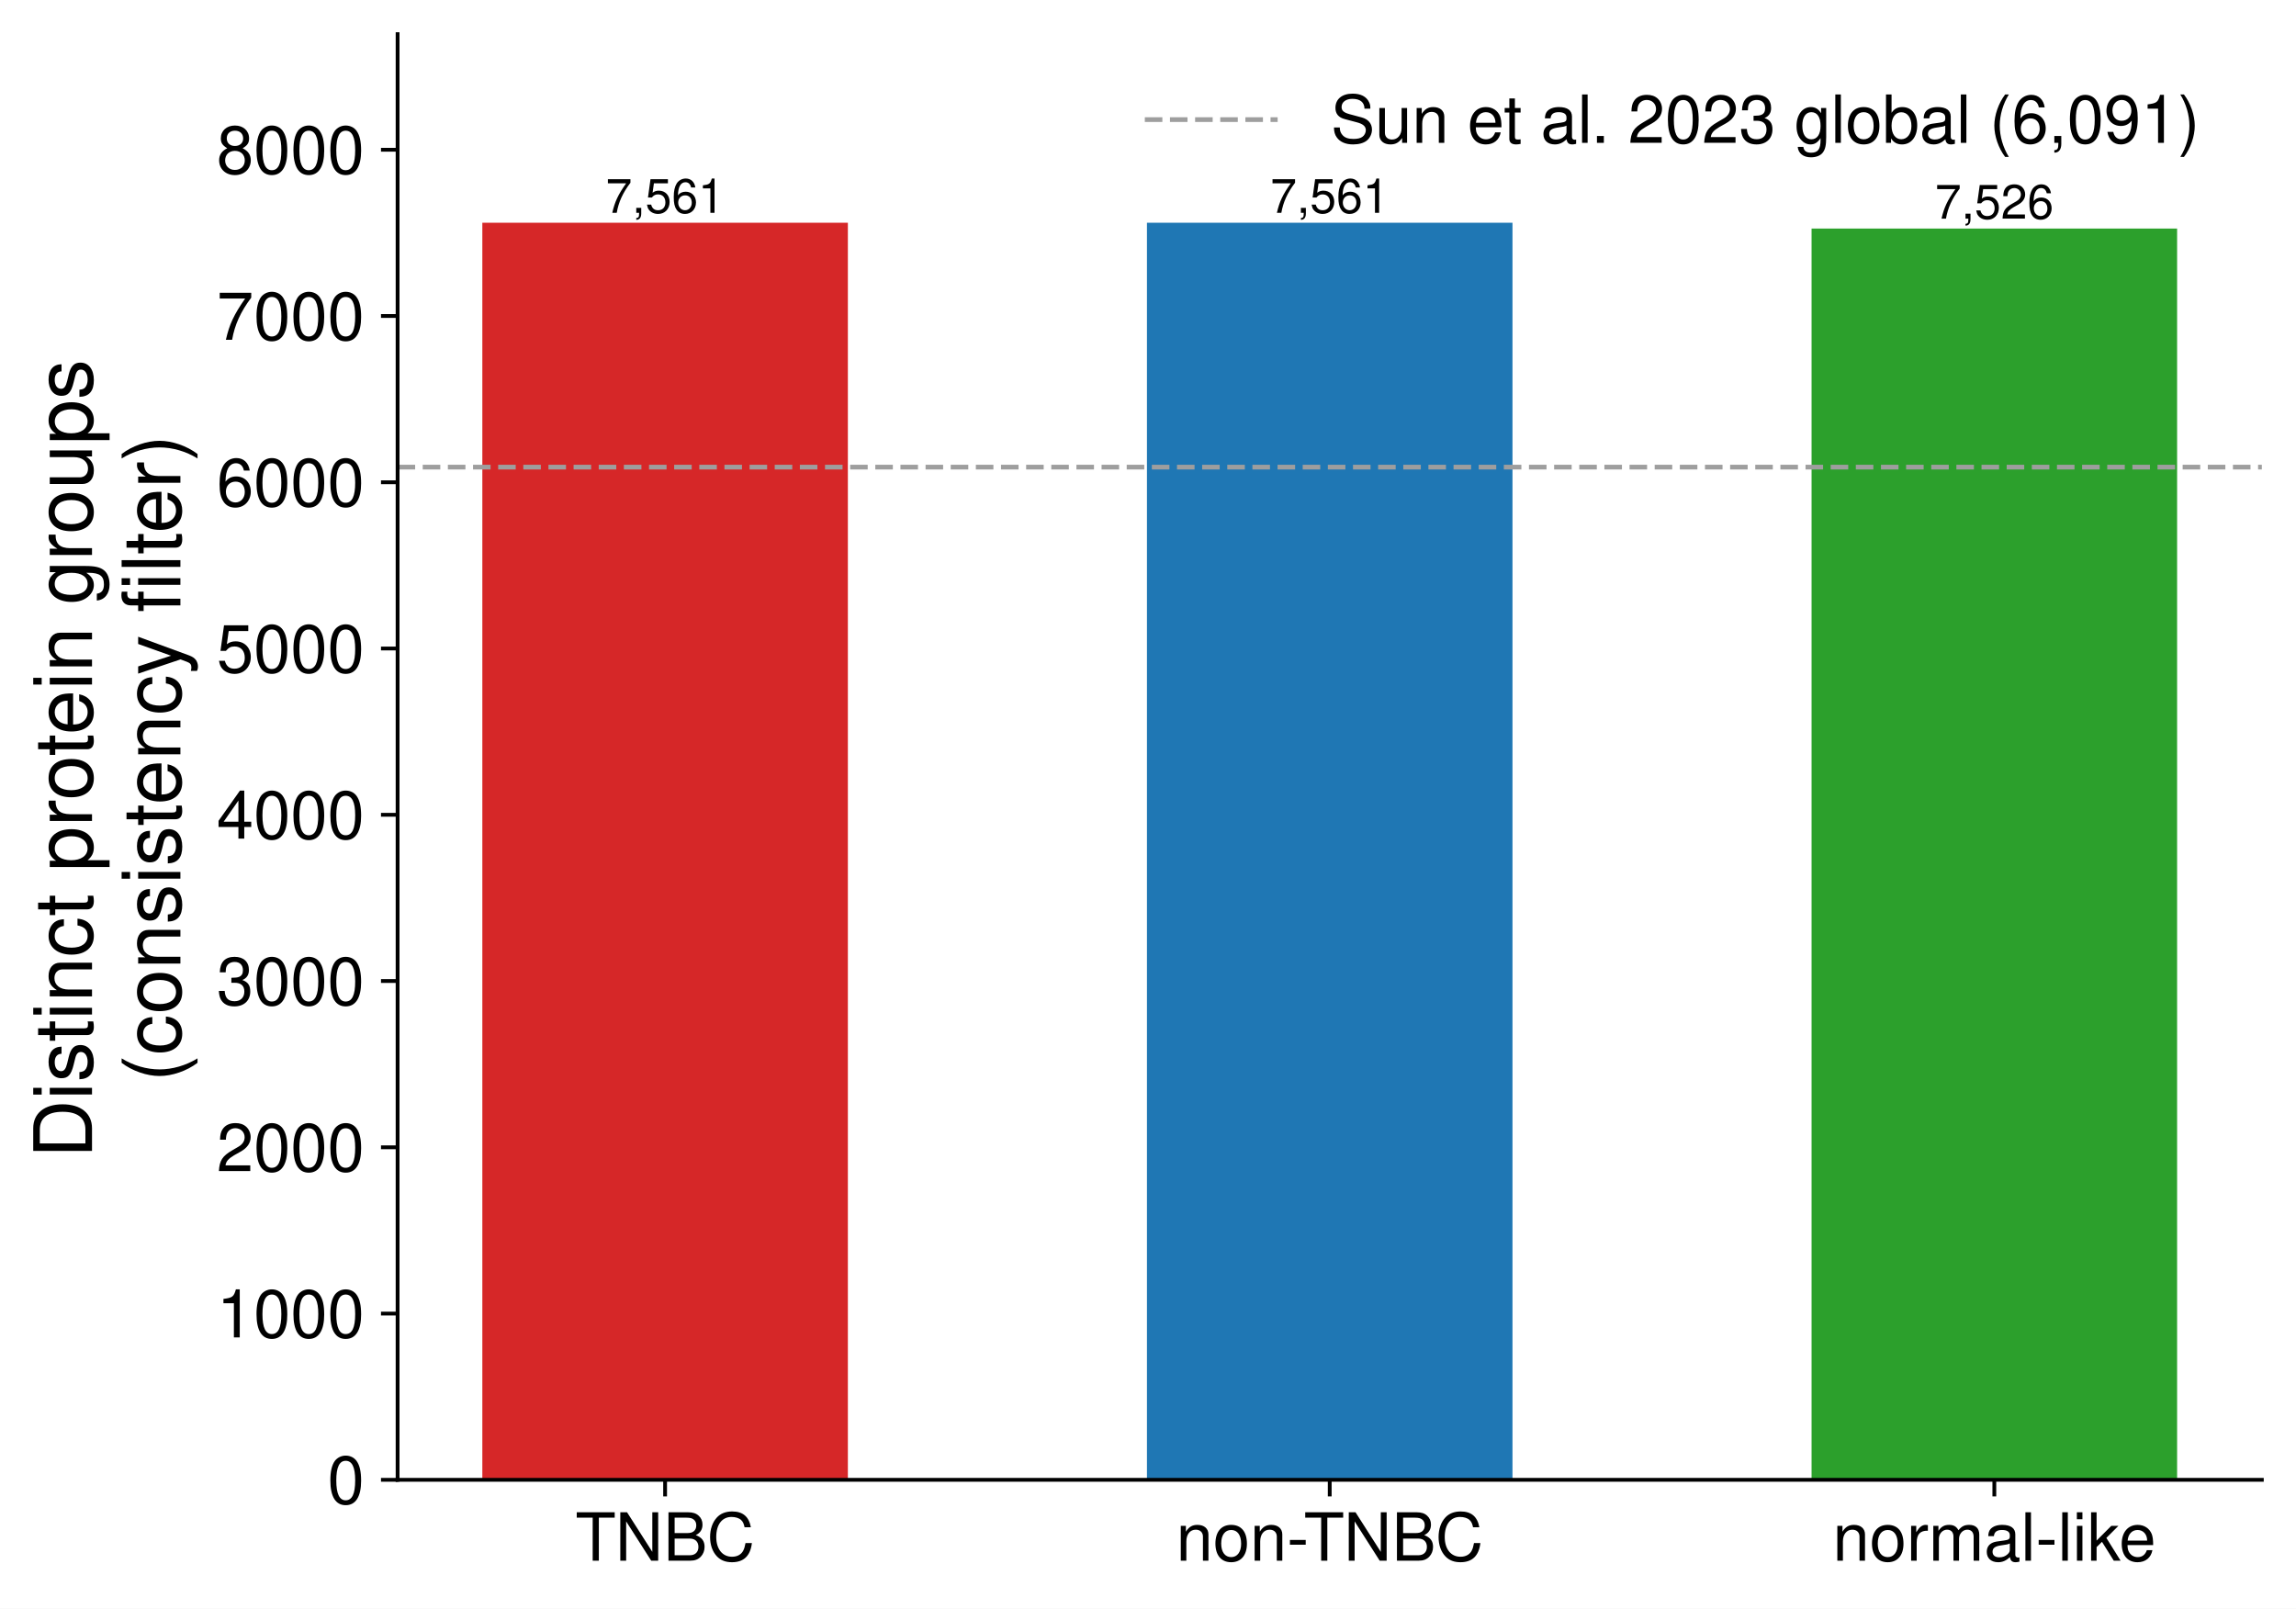
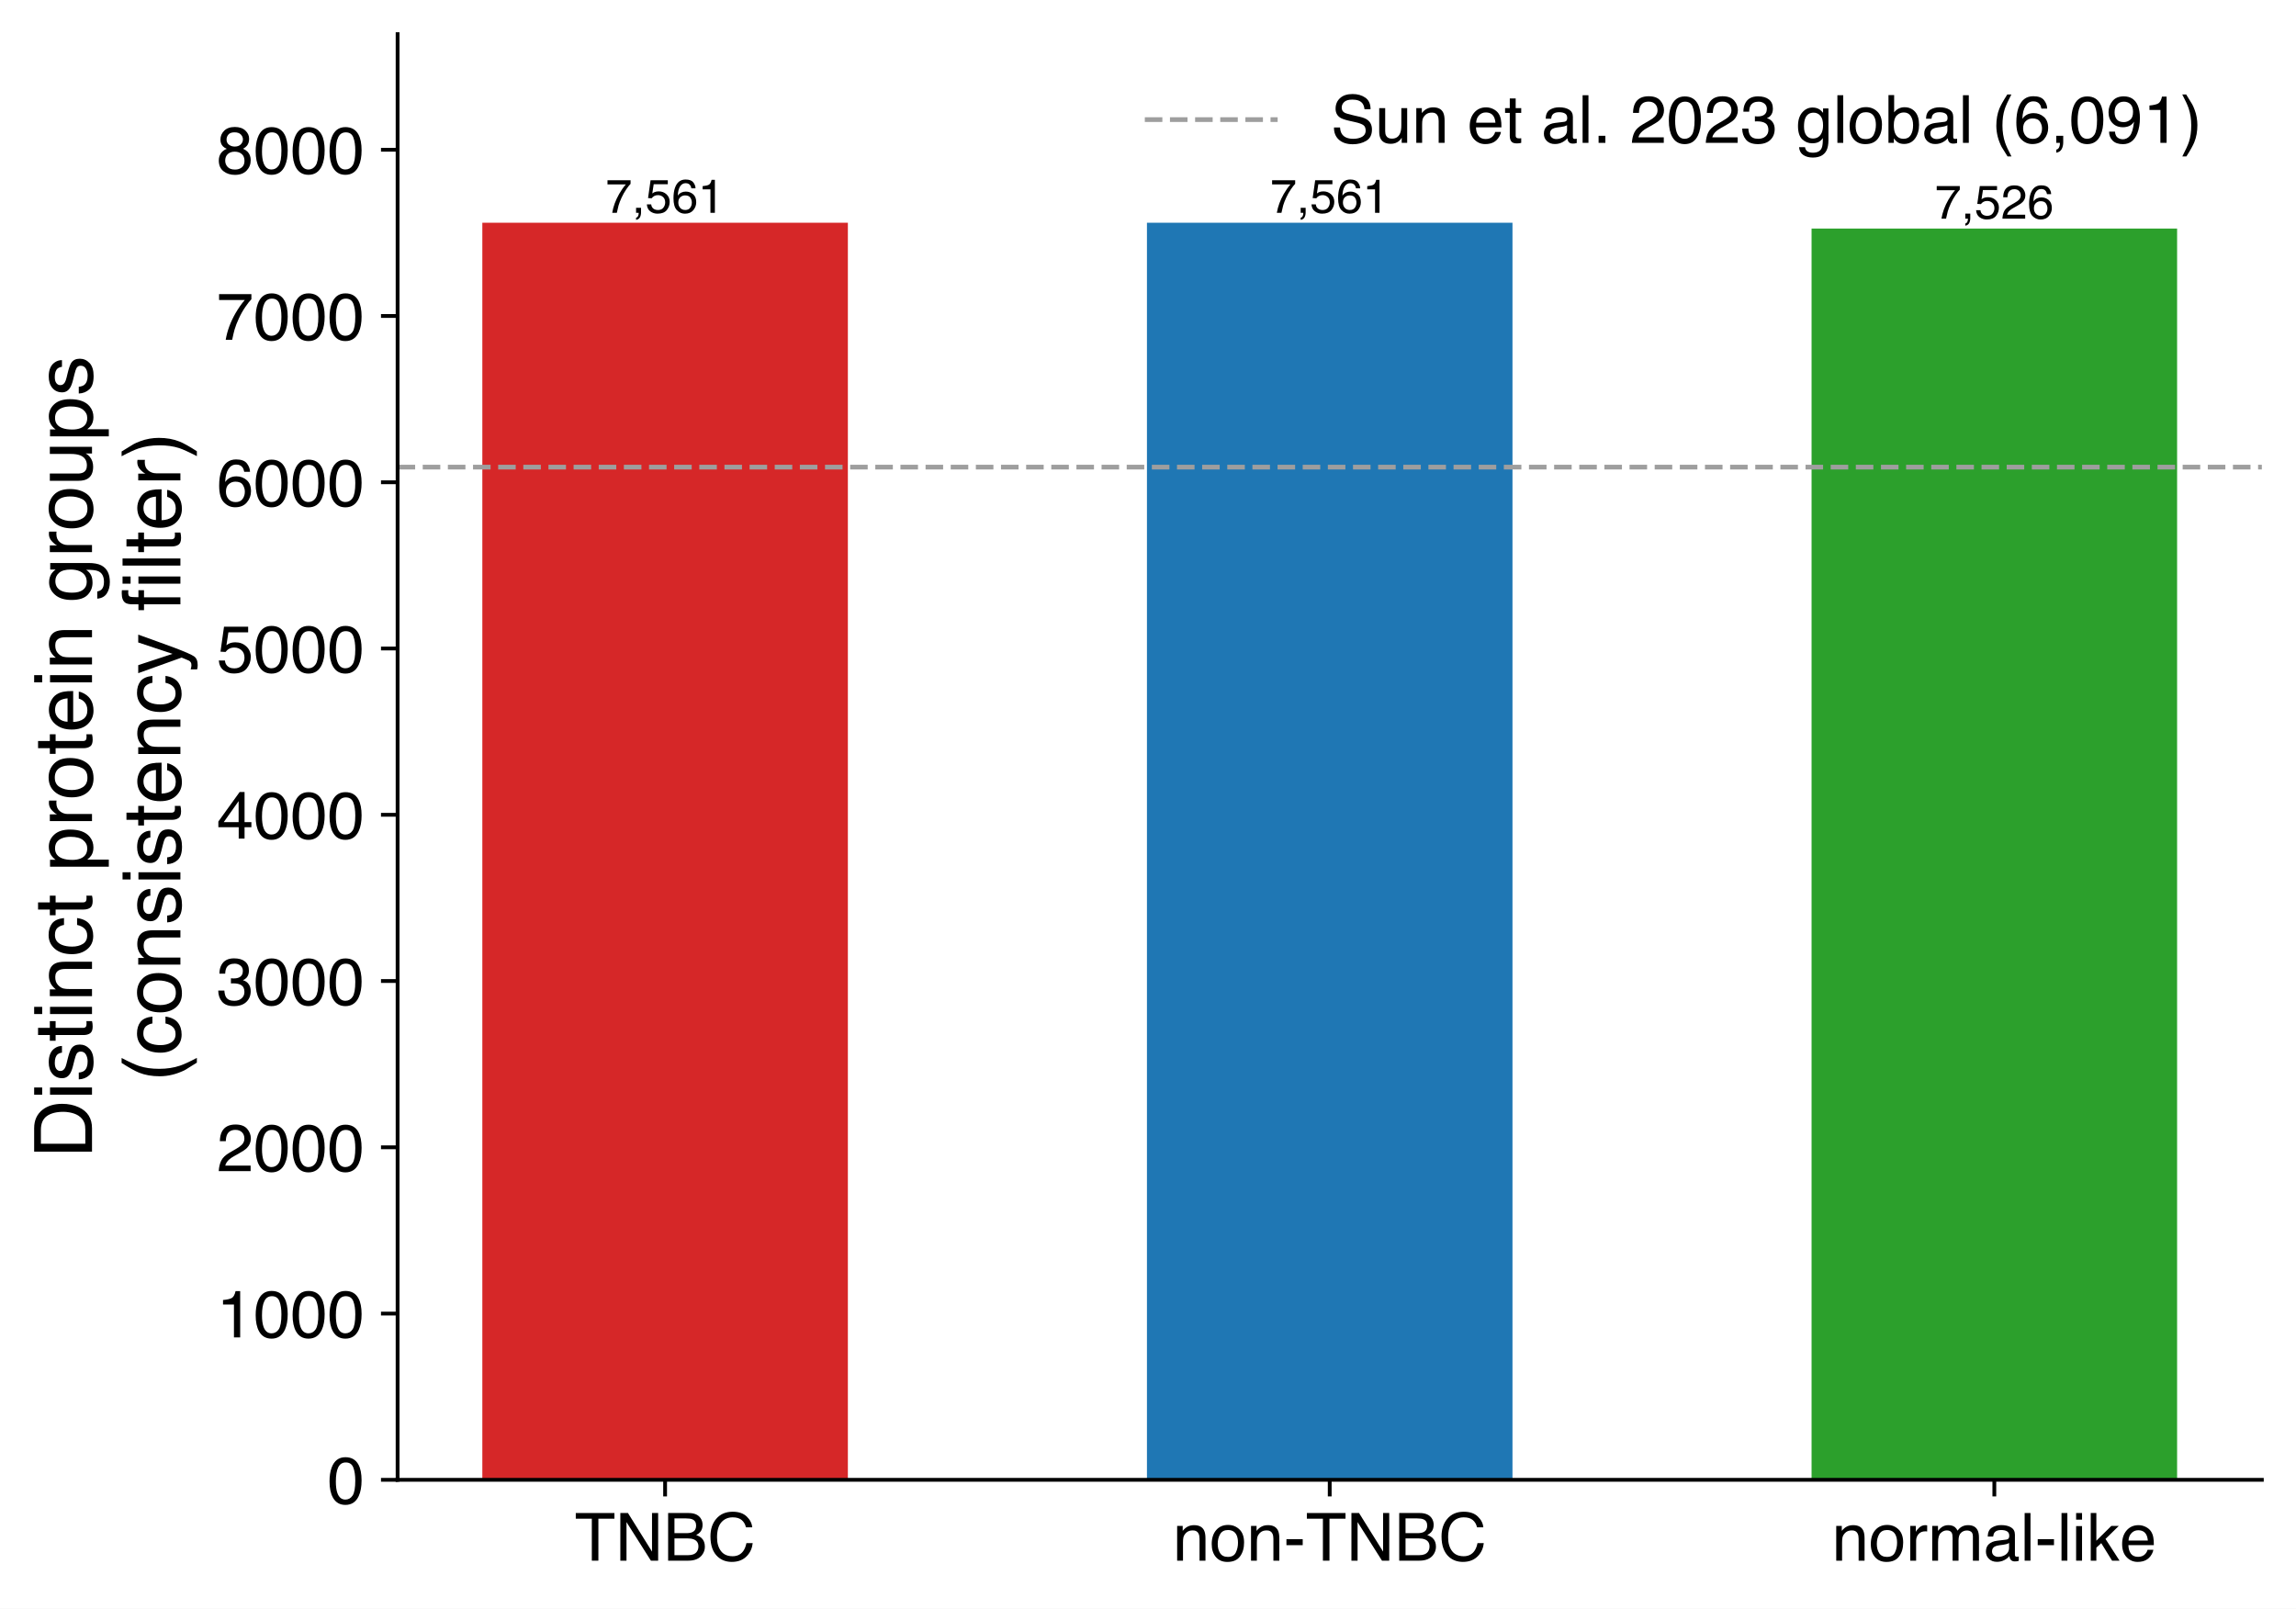
<svg xmlns="http://www.w3.org/2000/svg" xmlns:xlink="http://www.w3.org/1999/xlink" width="484.007pt" height="339.121pt" viewBox="0 0 484.007 339.121" version="1.1">
  <defs>
    <style type="text/css">*{stroke-linejoin: round; stroke-linecap: butt}</style>
  </defs>
  <g id="figure_1">
    <g id="patch_1">
      <path d="M 0 339.121  L 484.007 339.121  L 484.007 0  L 0 0  z " style="fill: #ffffff" />
    </g>
    <g id="axes_1">
      <g id="patch_2">
        <path d="M 83.815 311.96  L 476.807 311.96  L 476.807 7.2  L 83.815 7.2  z " style="fill: #ffffff" />
      </g>
      <g id="patch_3">
-         <path d="M 101.678 311.96  L 178.735 311.96  L 178.735 46.951  L 101.678 46.951  z " clip-path="url(#p647f7a6b58)" style="fill: #d62728" />
+         <path d="M 101.678 311.96  L 178.735 311.96  L 178.735 46.951  L 101.678 46.951  z " clip-path="url(#pa938774659)" style="fill: #d62728" />
      </g>
      <g id="patch_4">
-         <path d="M 241.782 311.96  L 318.839 311.96  L 318.839 46.951  L 241.782 46.951  z " clip-path="url(#p647f7a6b58)" style="fill: #1f77b4" />
+         <path d="M 241.782 311.96  L 318.839 311.96  L 318.839 46.951  L 241.782 46.951  z " clip-path="url(#pa938774659)" style="fill: #1f77b4" />
      </g>
      <g id="patch_5">
-         <path d="M 381.886 311.96  L 458.943 311.96  L 458.943 48.178  L 381.886 48.178  z " clip-path="url(#p647f7a6b58)" style="fill: #2ca02c" />
+         <path d="M 381.886 311.96  L 458.943 311.96  L 458.943 48.178  L 381.886 48.178  z " clip-path="url(#pa938774659)" style="fill: #2ca02c" />
      </g>
      <g id="matplotlib.axis_1">
        <g id="xtick_1">
          <g id="line2d_1">
            <defs>
-               <path id="mb92726a634" d="M 0 0  L 0 3.5  " style="stroke: #000000; stroke-width: 0.8" />
+               <path id="mf53f23e87e" d="M 0 0  L 0 3.5  " style="stroke: #000000; stroke-width: 0.8" />
            </defs>
            <g>
-               <use xlink:href="#mb92726a634" x="140.206" y="311.96" style="stroke: #000000; stroke-width: 0.8" />
+               <use xlink:href="#mf53f23e87e" x="140.206" y="311.96" style="stroke: #000000; stroke-width: 0.8" />
            </g>
          </g>
          <g id="text_1">
-             <text style="font-size: 14px; font-family: 'Helvetica', 'Arial', 'DejaVu Sans', sans-serif; text-anchor: middle" x="140.206" y="329.003" transform="rotate(-0 140.2065 329.0028)">TNBC</text>
+             <g transform="translate(121.1512 329.0028) scale(0.14 -0.14)">
+               <defs>
+                 <path id="Helvetica-54" d="M 3828 4591  L 3828 4044  L 2281 4044  L 2281 0  L 1650 0  L 1650 4044  L 103 4044  L 103 4591  L 3828 4591  z " transform="scale(0.015625)" />
+                 <path id="Helvetica-4e" d="M 488 4591  L 1222 4591  L 3541 872  L 3541 4591  L 4131 4591  L 4131 0  L 3434 0  L 1081 3716  L 1081 0  L 488 0  L 488 4591  z M 2269 4591  L 2269 4591  z " transform="scale(0.015625)" />
+                 <path id="Helvetica-42" d="M 2213 2650  Q 2606 2650 2825 2759  Q 3169 2931 3169 3378  Q 3169 3828 2803 3984  Q 2597 4072 2191 4072  L 1081 4072  L 1081 2650  L 2213 2650  z M 2422 531  Q 2994 531 3238 863  Q 3391 1072 3391 1369  Q 3391 1869 2944 2050  Q 2706 2147 2316 2147  L 1081 2147  L 1081 531  L 2422 531  z M 472 4591  L 2444 4591  Q 3250 4591 3591 4109  Q 3791 3825 3791 3453  Q 3791 3019 3544 2741  Q 3416 2594 3175 2472  Q 3528 2338 3703 2169  Q 4013 1869 4013 1341  Q 4013 897 3734 538  Q 3319 0 2413 0  L 472 0  L 472 4591  z " transform="scale(0.015625)" />
+                 <path id="Helvetica-43" d="M 2422 4716  Q 3294 4716 3775 4256  Q 4256 3797 4309 3213  L 3703 3213  Q 3600 3656 3292 3915  Q 2984 4175 2428 4175  Q 1750 4175 1333 3698  Q 916 3222 916 2238  Q 916 1431 1292 929  Q 1669 428 2416 428  Q 3103 428 3463 956  Q 3653 1234 3747 1688  L 4353 1688  Q 4272 963 3816 472  Q 3269 -119 2341 -119  Q 1541 -119 997 366  Q 281 1006 281 2344  Q 281 3359 819 4009  Q 1400 4716 2422 4716  z M 2297 4716  L 2297 4716  z " transform="scale(0.015625)" />
+               </defs>
+               <use xlink:href="#Helvetica-54" />
+               <use xlink:href="#Helvetica-4e" transform="translate(61.08398 0)" />
+               <use xlink:href="#Helvetica-42" transform="translate(133.3008 0)" />
+               <use xlink:href="#Helvetica-43" transform="translate(200 0)" />
+             </g>
          </g>
        </g>
        <g id="xtick_2">
          <g id="line2d_2">
            <g>
-               <use xlink:href="#mb92726a634" x="280.311" y="311.96" style="stroke: #000000; stroke-width: 0.8" />
+               <use xlink:href="#mf53f23e87e" x="280.311" y="311.96" style="stroke: #000000; stroke-width: 0.8" />
            </g>
          </g>
          <g id="text_2">
-             <text style="font-size: 14px; font-family: 'Helvetica', 'Arial', 'DejaVu Sans', sans-serif; text-anchor: middle" x="280.311" y="329.003" transform="rotate(-0 280.3106 329.0028)">non-TNBC</text>
+             <g transform="translate(247.2465 329.0028) scale(0.14 -0.14)">
+               <defs>
+                 <path id="Helvetica-6e" d="M 413 3347  L 947 3347  L 947 2872  Q 1184 3166 1450 3294  Q 1716 3422 2041 3422  Q 2753 3422 3003 2925  Q 3141 2653 3141 2147  L 3141 0  L 2569 0  L 2569 2109  Q 2569 2416 2478 2603  Q 2328 2916 1934 2916  Q 1734 2916 1606 2875  Q 1375 2806 1200 2600  Q 1059 2434 1017 2257  Q 975 2081 975 1753  L 975 0  L 413 0  L 413 3347  z M 1734 3428  L 1734 3428  z " transform="scale(0.015625)" />
+                 <path id="Helvetica-6f" d="M 1741 363  Q 2300 363 2508 786  Q 2716 1209 2716 1728  Q 2716 2197 2566 2491  Q 2328 2953 1747 2953  Q 1231 2953 997 2559  Q 763 2166 763 1609  Q 763 1075 997 719  Q 1231 363 1741 363  z M 1763 3444  Q 2409 3444 2856 3012  Q 3303 2581 3303 1744  Q 3303 934 2909 406  Q 2516 -122 1688 -122  Q 997 -122 590 345  Q 184 813 184 1600  Q 184 2444 612 2944  Q 1041 3444 1763 3444  z M 1744 3428  L 1744 3428  z " transform="scale(0.015625)" />
+                 <path id="Helvetica-2d" d="M 266 2072  L 1834 2072  L 1834 1494  L 266 1494  L 266 2072  z " transform="scale(0.015625)" />
+               </defs>
+               <use xlink:href="#Helvetica-6e" />
+               <use xlink:href="#Helvetica-6f" transform="translate(55.61523 0)" />
+               <use xlink:href="#Helvetica-6e" transform="translate(111.2305 0)" />
+               <use xlink:href="#Helvetica-2d" transform="translate(166.8457 0)" />
+               <use xlink:href="#Helvetica-54" transform="translate(200.1465 0)" />
+               <use xlink:href="#Helvetica-4e" transform="translate(261.2305 0)" />
+               <use xlink:href="#Helvetica-42" transform="translate(333.4473 0)" />
+               <use xlink:href="#Helvetica-43" transform="translate(400.1465 0)" />
+             </g>
          </g>
        </g>
        <g id="xtick_3">
          <g id="line2d_3">
            <g>
-               <use xlink:href="#mb92726a634" x="420.415" y="311.96" style="stroke: #000000; stroke-width: 0.8" />
+               <use xlink:href="#mf53f23e87e" x="420.415" y="311.96" style="stroke: #000000; stroke-width: 0.8" />
            </g>
          </g>
          <g id="text_3">
-             <text style="font-size: 14px; font-family: 'Helvetica', 'Arial', 'DejaVu Sans', sans-serif; text-anchor: middle" x="420.415" y="329.003" transform="rotate(-0 420.4147 329.0028)">normal-like</text>
+             <g transform="translate(386.1858 329.0028) scale(0.14 -0.14)">
+               <defs>
+                 <path id="Helvetica-72" d="M 428 3347  L 963 3347  L 963 2769  Q 1028 2938 1284 3180  Q 1541 3422 1875 3422  Q 1891 3422 1928 3419  Q 1966 3416 2056 3406  L 2056 2813  Q 2006 2822 1964 2825  Q 1922 2828 1872 2828  Q 1447 2828 1219 2554  Q 991 2281 991 1925  L 991 0  L 428 0  L 428 3347  z " transform="scale(0.015625)" />
+                 <path id="Helvetica-6d" d="M 413 3347  L 969 3347  L 969 2872  Q 1169 3119 1331 3231  Q 1609 3422 1963 3422  Q 2363 3422 2606 3225  Q 2744 3113 2856 2894  Q 3044 3163 3297 3292  Q 3550 3422 3866 3422  Q 4541 3422 4784 2934  Q 4916 2672 4916 2228  L 4916 0  L 4331 0  L 4331 2325  Q 4331 2659 4164 2784  Q 3997 2909 3756 2909  Q 3425 2909 3186 2687  Q 2947 2466 2947 1947  L 2947 0  L 2375 0  L 2375 2184  Q 2375 2525 2294 2681  Q 2166 2916 1816 2916  Q 1497 2916 1236 2669  Q 975 2422 975 1775  L 975 0  L 413 0  L 413 3347  z " transform="scale(0.015625)" />
+                 <path id="Helvetica-61" d="M 844 891  Q 844 647 1022 506  Q 1200 366 1444 366  Q 1741 366 2019 503  Q 2488 731 2488 1250  L 2488 1703  Q 2384 1638 2221 1594  Q 2059 1550 1903 1531  L 1563 1488  Q 1256 1447 1103 1359  Q 844 1213 844 891  z M 2206 2028  Q 2400 2053 2466 2191  Q 2503 2266 2503 2406  Q 2503 2694 2298 2823  Q 2094 2953 1713 2953  Q 1272 2953 1088 2716  Q 984 2584 953 2325  L 428 2325  Q 444 2944 830 3186  Q 1216 3428 1725 3428  Q 2316 3428 2684 3203  Q 3050 2978 3050 2503  L 3050 575  Q 3050 488 3086 434  Q 3122 381 3238 381  Q 3275 381 3322 386  Q 3369 391 3422 400  L 3422 -16  Q 3291 -53 3222 -62  Q 3153 -72 3034 -72  Q 2744 -72 2613 134  Q 2544 244 2516 444  Q 2344 219 2022 53  Q 1700 -113 1313 -113  Q 847 -113 551 170  Q 256 453 256 878  Q 256 1344 547 1600  Q 838 1856 1309 1916  L 2206 2028  z M 1741 3428  L 1741 3428  z " transform="scale(0.015625)" />
+                 <path id="Helvetica-6c" d="M 428 4591  L 991 4591  L 991 0  L 428 0  L 428 4591  z " transform="scale(0.015625)" />
+                 <path id="Helvetica-69" d="M 413 3331  L 984 3331  L 984 0  L 413 0  L 413 3331  z M 413 4591  L 984 4591  L 984 3953  L 413 3953  L 413 4591  z " transform="scale(0.015625)" />
+                 <path id="Helvetica-6b" d="M 400 4591  L 941 4591  L 941 1925  L 2384 3347  L 3103 3347  L 1822 2094  L 3175 0  L 2456 0  L 1413 1688  L 941 1256  L 941 0  L 400 0  L 400 4591  z " transform="scale(0.015625)" />
+                 <path id="Helvetica-65" d="M 1806 3422  Q 2163 3422 2497 3255  Q 2831 3088 3006 2822  Q 3175 2569 3231 2231  Q 3281 2000 3281 1494  L 828 1494  Q 844 984 1069 676  Q 1294 369 1766 369  Q 2206 369 2469 659  Q 2619 828 2681 1050  L 3234 1050  Q 3213 866 3089 639  Q 2966 413 2813 269  Q 2556 19 2178 -69  Q 1975 -119 1719 -119  Q 1094 -119 659 336  Q 225 791 225 1609  Q 225 2416 662 2919  Q 1100 3422 1806 3422  z M 2703 1941  Q 2669 2306 2544 2525  Q 2313 2931 1772 2931  Q 1384 2931 1121 2651  Q 859 2372 844 1941  L 2703 1941  z M 1753 3428  L 1753 3428  z " transform="scale(0.015625)" />
+               </defs>
+               <use xlink:href="#Helvetica-6e" />
+               <use xlink:href="#Helvetica-6f" transform="translate(55.61523 0)" />
+               <use xlink:href="#Helvetica-72" transform="translate(111.2305 0)" />
+               <use xlink:href="#Helvetica-6d" transform="translate(144.5312 0)" />
+               <use xlink:href="#Helvetica-61" transform="translate(227.832 0)" />
+               <use xlink:href="#Helvetica-6c" transform="translate(283.4473 0)" />
+               <use xlink:href="#Helvetica-2d" transform="translate(305.6641 0)" />
+               <use xlink:href="#Helvetica-6c" transform="translate(338.9648 0)" />
+               <use xlink:href="#Helvetica-69" transform="translate(361.1816 0)" />
+               <use xlink:href="#Helvetica-6b" transform="translate(383.3984 0)" />
+               <use xlink:href="#Helvetica-65" transform="translate(433.3984 0)" />
+             </g>
          </g>
        </g>
      </g>
      <g id="matplotlib.axis_2">
        <g id="ytick_1">
          <g id="line2d_4">
            <defs>
-               <path id="m2c16cfb5b7" d="M 0 0  L -3.5 0  " style="stroke: #000000; stroke-width: 0.8" />
+               <path id="m56efff97e3" d="M 0 0  L -3.5 0  " style="stroke: #000000; stroke-width: 0.8" />
            </defs>
            <g>
-               <use xlink:href="#m2c16cfb5b7" x="83.815" y="311.96" style="stroke: #000000; stroke-width: 0.8" />
+               <use xlink:href="#m56efff97e3" x="83.815" y="311.96" style="stroke: #000000; stroke-width: 0.8" />
            </g>
          </g>
          <g id="text_4">
-             <text style="font-size: 14px; font-family: 'Helvetica', 'Arial', 'DejaVu Sans', sans-serif; text-anchor: end" x="76.815" y="316.981" transform="rotate(-0 76.81459 316.9814)">0</text>
+             <g transform="translate(69.02928 316.9814) scale(0.14 -0.14)">
+               <defs>
+                 <path id="Helvetica-30" d="M 1731 4475  Q 2600 4475 2988 3759  Q 3288 3206 3288 2244  Q 3288 1331 3016 734  Q 2622 -122 1728 -122  Q 922 -122 528 578  Q 200 1163 200 2147  Q 200 2909 397 3456  Q 766 4475 1731 4475  z M 1725 391  Q 2163 391 2422 778  Q 2681 1166 2681 2222  Q 2681 2984 2493 3476  Q 2306 3969 1766 3969  Q 1269 3969 1039 3501  Q 809 3034 809 2125  Q 809 1441 956 1025  Q 1181 391 1725 391  z " transform="scale(0.015625)" />
+               </defs>
+               <use xlink:href="#Helvetica-30" />
+             </g>
          </g>
        </g>
        <g id="ytick_2">
          <g id="line2d_5">
            <g>
-               <use xlink:href="#m2c16cfb5b7" x="83.815" y="276.911" style="stroke: #000000; stroke-width: 0.8" />
+               <use xlink:href="#m56efff97e3" x="83.815" y="276.911" style="stroke: #000000; stroke-width: 0.8" />
            </g>
          </g>
          <g id="text_5">
-             <text style="font-size: 14px; font-family: 'Helvetica', 'Arial', 'DejaVu Sans', sans-serif; text-anchor: end" x="76.815" y="281.932" transform="rotate(-0 76.81459 281.932)">1000</text>
+             <g transform="translate(45.67334 281.932) scale(0.14 -0.14)">
+               <defs>
+                 <path id="Helvetica-31" d="M 613 3169  L 613 3600  Q 1222 3659 1462 3798  Q 1703 3938 1822 4456  L 2266 4456  L 2266 0  L 1666 0  L 1666 3169  L 613 3169  z " transform="scale(0.015625)" />
+               </defs>
+               <use xlink:href="#Helvetica-31" />
+               <use xlink:href="#Helvetica-30" transform="translate(55.61523 0)" />
+               <use xlink:href="#Helvetica-30" transform="translate(111.2305 0)" />
+               <use xlink:href="#Helvetica-30" transform="translate(166.8457 0)" />
+             </g>
          </g>
        </g>
        <g id="ytick_3">
          <g id="line2d_6">
            <g>
-               <use xlink:href="#m2c16cfb5b7" x="83.815" y="241.861" style="stroke: #000000; stroke-width: 0.8" />
+               <use xlink:href="#m56efff97e3" x="83.815" y="241.861" style="stroke: #000000; stroke-width: 0.8" />
            </g>
          </g>
          <g id="text_6">
-             <text style="font-size: 14px; font-family: 'Helvetica', 'Arial', 'DejaVu Sans', sans-serif; text-anchor: end" x="76.815" y="246.883" transform="rotate(-0 76.81459 246.8826)">2000</text>
+             <g transform="translate(45.67334 246.8826) scale(0.14 -0.14)">
+               <defs>
+                 <path id="Helvetica-32" d="M 200 0  Q 231 578 439 1006  Q 647 1434 1250 1784  L 1850 2131  Q 2253 2366 2416 2531  Q 2672 2791 2672 3125  Q 2672 3516 2437 3745  Q 2203 3975 1813 3975  Q 1234 3975 1013 3538  Q 894 3303 881 2888  L 309 2888  Q 319 3472 525 3841  Q 891 4491 1816 4491  Q 2584 4491 2939 4075  Q 3294 3659 3294 3150  Q 3294 2613 2916 2231  Q 2697 2009 2131 1694  L 1703 1456  Q 1397 1288 1222 1134  Q 909 863 828 531  L 3272 531  L 3272 0  L 200 0  z " transform="scale(0.015625)" />
+               </defs>
+               <use xlink:href="#Helvetica-32" />
+               <use xlink:href="#Helvetica-30" transform="translate(55.61523 0)" />
+               <use xlink:href="#Helvetica-30" transform="translate(111.2305 0)" />
+               <use xlink:href="#Helvetica-30" transform="translate(166.8457 0)" />
+             </g>
          </g>
        </g>
        <g id="ytick_4">
          <g id="line2d_7">
            <g>
-               <use xlink:href="#m2c16cfb5b7" x="83.815" y="206.812" style="stroke: #000000; stroke-width: 0.8" />
+               <use xlink:href="#m56efff97e3" x="83.815" y="206.812" style="stroke: #000000; stroke-width: 0.8" />
            </g>
          </g>
          <g id="text_7">
-             <text style="font-size: 14px; font-family: 'Helvetica', 'Arial', 'DejaVu Sans', sans-serif; text-anchor: end" x="76.815" y="211.833" transform="rotate(-0 76.81459 211.8331)">3000</text>
+             <g transform="translate(45.67334 211.8331) scale(0.14 -0.14)">
+               <defs>
+                 <path id="Helvetica-33" d="M 1663 -122  Q 869 -122 511 314  Q 153 750 153 1375  L 741 1375  Q 778 941 903 744  Q 1122 391 1694 391  Q 2138 391 2406 628  Q 2675 866 2675 1241  Q 2675 1703 2392 1887  Q 2109 2072 1606 2072  Q 1550 2072 1492 2070  Q 1434 2069 1375 2066  L 1375 2563  Q 1463 2553 1522 2550  Q 1581 2547 1650 2547  Q 1966 2547 2169 2647  Q 2525 2822 2525 3272  Q 2525 3606 2287 3787  Q 2050 3969 1734 3969  Q 1172 3969 956 3594  Q 838 3388 822 3006  L 266 3006  Q 266 3506 466 3856  Q 809 4481 1675 4481  Q 2359 4481 2734 4176  Q 3109 3872 3109 3294  Q 3109 2881 2888 2625  Q 2750 2466 2531 2375  Q 2884 2278 3082 2001  Q 3281 1725 3281 1325  Q 3281 684 2859 281  Q 2438 -122 1663 -122  z " transform="scale(0.015625)" />
+               </defs>
+               <use xlink:href="#Helvetica-33" />
+               <use xlink:href="#Helvetica-30" transform="translate(55.61523 0)" />
+               <use xlink:href="#Helvetica-30" transform="translate(111.2305 0)" />
+               <use xlink:href="#Helvetica-30" transform="translate(166.8457 0)" />
+             </g>
          </g>
        </g>
        <g id="ytick_5">
          <g id="line2d_8">
            <g>
-               <use xlink:href="#m2c16cfb5b7" x="83.815" y="171.762" style="stroke: #000000; stroke-width: 0.8" />
+               <use xlink:href="#m56efff97e3" x="83.815" y="171.762" style="stroke: #000000; stroke-width: 0.8" />
            </g>
          </g>
          <g id="text_8">
-             <text style="font-size: 14px; font-family: 'Helvetica', 'Arial', 'DejaVu Sans', sans-serif; text-anchor: end" x="76.815" y="176.784" transform="rotate(-0 76.81459 176.7837)">4000</text>
+             <g transform="translate(45.67334 176.7837) scale(0.14 -0.14)">
+               <defs>
+                 <path id="Helvetica-34" d="M 2116 1584  L 2116 3613  L 681 1584  L 2116 1584  z M 2125 0  L 2125 1094  L 163 1094  L 163 1644  L 2213 4488  L 2688 4488  L 2688 1584  L 3347 1584  L 3347 1094  L 2688 1094  L 2688 0  L 2125 0  z " transform="scale(0.015625)" />
+               </defs>
+               <use xlink:href="#Helvetica-34" />
+               <use xlink:href="#Helvetica-30" transform="translate(55.61523 0)" />
+               <use xlink:href="#Helvetica-30" transform="translate(111.2305 0)" />
+               <use xlink:href="#Helvetica-30" transform="translate(166.8457 0)" />
+             </g>
          </g>
        </g>
        <g id="ytick_6">
          <g id="line2d_9">
            <g>
-               <use xlink:href="#m2c16cfb5b7" x="83.815" y="136.713" style="stroke: #000000; stroke-width: 0.8" />
+               <use xlink:href="#m56efff97e3" x="83.815" y="136.713" style="stroke: #000000; stroke-width: 0.8" />
            </g>
          </g>
          <g id="text_9">
-             <text style="font-size: 14px; font-family: 'Helvetica', 'Arial', 'DejaVu Sans', sans-serif; text-anchor: end" x="76.815" y="141.734" transform="rotate(-0 76.81459 141.7343)">5000</text>
+             <g transform="translate(45.67334 141.7343) scale(0.14 -0.14)">
+               <defs>
+                 <path id="Helvetica-35" d="M 791 1141  Q 847 659 1238 475  Q 1438 381 1700 381  Q 2200 381 2440 700  Q 2681 1019 2681 1406  Q 2681 1875 2395 2131  Q 2109 2388 1709 2388  Q 1419 2388 1211 2275  Q 1003 2163 856 1963  L 369 1991  L 709 4400  L 3034 4400  L 3034 3856  L 1131 3856  L 941 2613  Q 1097 2731 1238 2791  Q 1488 2894 1816 2894  Q 2431 2894 2859 2497  Q 3288 2100 3288 1491  Q 3288 856 2895 371  Q 2503 -113 1644 -113  Q 1097 -113 676 195  Q 256 503 206 1141  L 791 1141  z " transform="scale(0.015625)" />
+               </defs>
+               <use xlink:href="#Helvetica-35" />
+               <use xlink:href="#Helvetica-30" transform="translate(55.61523 0)" />
+               <use xlink:href="#Helvetica-30" transform="translate(111.2305 0)" />
+               <use xlink:href="#Helvetica-30" transform="translate(166.8457 0)" />
+             </g>
          </g>
        </g>
        <g id="ytick_7">
          <g id="line2d_10">
            <g>
-               <use xlink:href="#m2c16cfb5b7" x="83.815" y="101.663" style="stroke: #000000; stroke-width: 0.8" />
+               <use xlink:href="#m56efff97e3" x="83.815" y="101.663" style="stroke: #000000; stroke-width: 0.8" />
            </g>
          </g>
          <g id="text_10">
-             <text style="font-size: 14px; font-family: 'Helvetica', 'Arial', 'DejaVu Sans', sans-serif; text-anchor: end" x="76.815" y="106.685" transform="rotate(-0 76.81459 106.6849)">6000</text>
+             <g transform="translate(45.67334 106.6849) scale(0.14 -0.14)">
+               <defs>
+                 <path id="Helvetica-36" d="M 1872 4494  Q 2622 4494 2917 4105  Q 3213 3716 3213 3303  L 2656 3303  Q 2606 3569 2497 3719  Q 2294 4000 1881 4000  Q 1409 4000 1131 3564  Q 853 3128 822 2316  Q 1016 2600 1309 2741  Q 1578 2866 1909 2866  Q 2472 2866 2890 2506  Q 3309 2147 3309 1434  Q 3309 825 2912 354  Q 2516 -116 1781 -116  Q 1153 -116 697 361  Q 241 838 241 1966  Q 241 2800 444 3381  Q 834 4494 1872 4494  z M 1831 384  Q 2275 384 2495 682  Q 2716 981 2716 1388  Q 2716 1731 2519 2042  Q 2322 2353 1803 2353  Q 1441 2353 1167 2112  Q 894 1872 894 1388  Q 894 963 1142 673  Q 1391 384 1831 384  z " transform="scale(0.015625)" />
+               </defs>
+               <use xlink:href="#Helvetica-36" />
+               <use xlink:href="#Helvetica-30" transform="translate(55.61523 0)" />
+               <use xlink:href="#Helvetica-30" transform="translate(111.2305 0)" />
+               <use xlink:href="#Helvetica-30" transform="translate(166.8457 0)" />
+             </g>
          </g>
        </g>
        <g id="ytick_8">
          <g id="line2d_11">
            <g>
-               <use xlink:href="#m2c16cfb5b7" x="83.815" y="66.614" style="stroke: #000000; stroke-width: 0.8" />
+               <use xlink:href="#m56efff97e3" x="83.815" y="66.614" style="stroke: #000000; stroke-width: 0.8" />
            </g>
          </g>
          <g id="text_11">
-             <text style="font-size: 14px; font-family: 'Helvetica', 'Arial', 'DejaVu Sans', sans-serif; text-anchor: end" x="76.815" y="71.635" transform="rotate(-0 76.81459 71.63544)">7000</text>
+             <g transform="translate(45.67334 71.63544) scale(0.14 -0.14)">
+               <defs>
+                 <path id="Helvetica-37" d="M 3347 4400  L 3347 3909  Q 3131 3700 2773 3181  Q 2416 2663 2141 2063  Q 1869 1478 1728 997  Q 1638 688 1494 0  L 872 0  Q 1084 1281 1809 2550  Q 2238 3294 2709 3834  L 234 3834  L 234 4400  L 3347 4400  z " transform="scale(0.015625)" />
+               </defs>
+               <use xlink:href="#Helvetica-37" />
+               <use xlink:href="#Helvetica-30" transform="translate(55.61523 0)" />
+               <use xlink:href="#Helvetica-30" transform="translate(111.2305 0)" />
+               <use xlink:href="#Helvetica-30" transform="translate(166.8457 0)" />
+             </g>
          </g>
        </g>
        <g id="ytick_9">
          <g id="line2d_12">
            <g>
-               <use xlink:href="#m2c16cfb5b7" x="83.815" y="31.565" style="stroke: #000000; stroke-width: 0.8" />
+               <use xlink:href="#m56efff97e3" x="83.815" y="31.565" style="stroke: #000000; stroke-width: 0.8" />
            </g>
          </g>
          <g id="text_12">
-             <text style="font-size: 14px; font-family: 'Helvetica', 'Arial', 'DejaVu Sans', sans-serif; text-anchor: end" x="76.815" y="36.586" transform="rotate(-0 76.81459 36.58601)">8000</text>
+             <g transform="translate(45.67334 36.58601) scale(0.14 -0.14)">
+               <defs>
+                 <path id="Helvetica-38" d="M 1741 2600  Q 2113 2600 2322 2808  Q 2531 3016 2531 3303  Q 2531 3553 2331 3762  Q 2131 3972 1722 3972  Q 1316 3972 1134 3762  Q 953 3553 953 3272  Q 953 2956 1187 2778  Q 1422 2600 1741 2600  z M 1775 384  Q 2166 384 2423 595  Q 2681 806 2681 1225  Q 2681 1659 2415 1884  Q 2150 2109 1734 2109  Q 1331 2109 1076 1879  Q 822 1650 822 1244  Q 822 894 1055 639  Q 1288 384 1775 384  z M 975 2384  Q 741 2484 609 2619  Q 363 2869 363 3269  Q 363 3769 725 4128  Q 1088 4488 1753 4488  Q 2397 4488 2762 4148  Q 3128 3809 3128 3356  Q 3128 2938 2916 2678  Q 2797 2531 2547 2391  Q 2825 2263 2984 2097  Q 3281 1784 3281 1284  Q 3281 694 2884 283  Q 2488 -128 1763 -128  Q 1109 -128 657 226  Q 206 581 206 1256  Q 206 1653 400 1942  Q 594 2231 975 2384  z " transform="scale(0.015625)" />
+               </defs>
+               <use xlink:href="#Helvetica-38" />
+               <use xlink:href="#Helvetica-30" transform="translate(55.61523 0)" />
+               <use xlink:href="#Helvetica-30" transform="translate(111.2305 0)" />
+               <use xlink:href="#Helvetica-30" transform="translate(166.8457 0)" />
+             </g>
          </g>
        </g>
        <g id="text_13">
-           <text style="font-size: 17px; font-family: 'Helvetica', 'Arial', 'DejaVu Sans', sans-serif" transform="translate(19.39484 244.143) rotate(-90)">Distinct protein groups</text>
-           <text style="font-size: 17px; font-family: 'Helvetica', 'Arial', 'DejaVu Sans', sans-serif" transform="translate(38.02897 228.0661) rotate(-90)">(consistency filter)</text>
+           <g transform="translate(19.39484 244.143) rotate(-90) scale(0.17 -0.17)">
+             <defs>
+               <path id="Helvetica-44" d="M 2250 531  Q 2566 531 2769 597  Q 3131 719 3363 1066  Q 3547 1344 3628 1778  Q 3675 2038 3675 2259  Q 3675 3113 3336 3584  Q 2997 4056 2244 4056  L 1141 4056  L 1141 531  L 2250 531  z M 516 4591  L 2375 4591  Q 3322 4591 3844 3919  Q 4309 3313 4309 2366  Q 4309 1634 4034 1044  Q 3550 0 2369 0  L 516 0  L 516 4591  z " transform="scale(0.015625)" />
+               <path id="Helvetica-73" d="M 747 1050  Q 772 769 888 619  Q 1100 347 1625 347  Q 1938 347 2175 483  Q 2413 619 2413 903  Q 2413 1119 2222 1231  Q 2100 1300 1741 1391  L 1294 1503  Q 866 1609 663 1741  Q 300 1969 300 2372  Q 300 2847 642 3140  Q 984 3434 1563 3434  Q 2319 3434 2653 2991  Q 2863 2709 2856 2384  L 2325 2384  Q 2309 2575 2191 2731  Q 1997 2953 1519 2953  Q 1200 2953 1036 2831  Q 872 2709 872 2509  Q 872 2291 1088 2159  Q 1213 2081 1456 2022  L 1828 1931  Q 2434 1784 2641 1647  Q 2969 1431 2969 969  Q 2969 522 2630 197  Q 2291 -128 1597 -128  Q 850 -128 539 211  Q 228 550 206 1050  L 747 1050  z M 1578 3428  L 1578 3428  z " transform="scale(0.015625)" />
+               <path id="Helvetica-74" d="M 525 4281  L 1094 4281  L 1094 3347  L 1628 3347  L 1628 2888  L 1094 2888  L 1094 703  Q 1094 528 1213 469  Q 1278 434 1431 434  Q 1472 434 1519 436  Q 1566 438 1628 444  L 1628 0  Q 1531 -28 1426 -40  Q 1322 -53 1200 -53  Q 806 -53 665 148  Q 525 350 525 672  L 525 2888  L 72 2888  L 72 3347  L 525 3347  L 525 4281  z " transform="scale(0.015625)" />
+               <path id="Helvetica-63" d="M 1703 3444  Q 2269 3444 2623 3169  Q 2978 2894 3050 2222  L 2503 2222  Q 2453 2531 2275 2736  Q 2097 2941 1703 2941  Q 1166 2941 934 2416  Q 784 2075 784 1575  Q 784 1072 996 728  Q 1209 384 1666 384  Q 2016 384 2220 598  Q 2425 813 2503 1184  L 3050 1184  Q 2956 519 2581 211  Q 2206 -97 1622 -97  Q 966 -97 575 383  Q 184 863 184 1581  Q 184 2463 612 2953  Q 1041 3444 1703 3444  z M 1616 3428  L 1616 3428  z " transform="scale(0.015625)" />
+               <path id="Helvetica-20" transform="scale(0.015625)" />
+               <path id="Helvetica-70" d="M 1825 378  Q 2219 378 2480 708  Q 2741 1038 2741 1694  Q 2741 2094 2625 2381  Q 2406 2934 1825 2934  Q 1241 2934 1025 2350  Q 909 2038 909 1556  Q 909 1169 1025 897  Q 1244 378 1825 378  z M 369 3331  L 916 3331  L 916 2888  Q 1084 3116 1284 3241  Q 1569 3428 1953 3428  Q 2522 3428 2919 2992  Q 3316 2556 3316 1747  Q 3316 653 2744 184  Q 2381 -113 1900 -113  Q 1522 -113 1266 53  Q 1116 147 931 375  L 931 -1334  L 369 -1334  L 369 3331  z " transform="scale(0.015625)" />
+               <path id="Helvetica-67" d="M 1594 3406  Q 1988 3406 2281 3213  Q 2441 3103 2606 2894  L 2606 3316  L 3125 3316  L 3125 272  Q 3125 -366 2938 -734  Q 2588 -1416 1616 -1416  Q 1075 -1416 706 -1173  Q 338 -931 294 -416  L 866 -416  Q 906 -641 1028 -763  Q 1219 -950 1628 -950  Q 2275 -950 2475 -494  Q 2594 -225 2584 466  Q 2416 209 2178 84  Q 1941 -41 1550 -41  Q 1006 -41 598 345  Q 191 731 191 1622  Q 191 2463 602 2934  Q 1013 3406 1594 3406  z M 2606 1688  Q 2606 2309 2350 2609  Q 2094 2909 1697 2909  Q 1103 2909 884 2353  Q 769 2056 769 1575  Q 769 1009 998 714  Q 1228 419 1616 419  Q 2222 419 2469 966  Q 2606 1275 2606 1688  z M 1659 3428  L 1659 3428  z " transform="scale(0.015625)" />
+               <path id="Helvetica-75" d="M 975 3347  L 975 1125  Q 975 869 1056 706  Q 1206 406 1616 406  Q 2203 406 2416 931  Q 2531 1213 2531 1703  L 2531 3347  L 3094 3347  L 3094 0  L 2563 0  L 2569 494  Q 2459 303 2297 172  Q 1975 -91 1516 -91  Q 800 -91 541 388  Q 400 644 400 1072  L 400 3347  L 975 3347  z M 1747 3428  L 1747 3428  z " transform="scale(0.015625)" />
+             </defs>
+             <use xlink:href="#Helvetica-44" />
+             <use xlink:href="#Helvetica-69" transform="translate(72.2168 0)" />
+             <use xlink:href="#Helvetica-73" transform="translate(94.43359 0)" />
+             <use xlink:href="#Helvetica-74" transform="translate(144.4336 0)" />
+             <use xlink:href="#Helvetica-69" transform="translate(172.2168 0)" />
+             <use xlink:href="#Helvetica-6e" transform="translate(194.4336 0)" />
+             <use xlink:href="#Helvetica-63" transform="translate(250.0488 0)" />
+             <use xlink:href="#Helvetica-74" transform="translate(300.0488 0)" />
+             <use xlink:href="#Helvetica-20" transform="translate(327.832 0)" />
+             <use xlink:href="#Helvetica-70" transform="translate(355.6152 0)" />
+             <use xlink:href="#Helvetica-72" transform="translate(411.2305 0)" />
+             <use xlink:href="#Helvetica-6f" transform="translate(444.5312 0)" />
+             <use xlink:href="#Helvetica-74" transform="translate(500.1465 0)" />
+             <use xlink:href="#Helvetica-65" transform="translate(527.9297 0)" />
+             <use xlink:href="#Helvetica-69" transform="translate(583.5449 0)" />
+             <use xlink:href="#Helvetica-6e" transform="translate(605.7617 0)" />
+             <use xlink:href="#Helvetica-20" transform="translate(661.377 0)" />
+             <use xlink:href="#Helvetica-67" transform="translate(689.1602 0)" />
+             <use xlink:href="#Helvetica-72" transform="translate(744.7754 0)" />
+             <use xlink:href="#Helvetica-6f" transform="translate(778.0762 0)" />
+             <use xlink:href="#Helvetica-75" transform="translate(833.6914 0)" />
+             <use xlink:href="#Helvetica-70" transform="translate(889.3066 0)" />
+             <use xlink:href="#Helvetica-73" transform="translate(944.9219 0)" />
+           </g>
+           <g transform="translate(38.02897 228.0661) rotate(-90) scale(0.17 -0.17)">
+             <defs>
+               <path id="Helvetica-28" d="M 1894 4666  Q 1403 3713 1256 3263  Q 1034 2578 1034 1681  Q 1034 775 1288 25  Q 1444 -438 1903 -1306  L 1525 -1306  Q 1069 -594 959 -397  Q 850 -200 722 138  Q 547 600 478 1125  Q 444 1397 444 1644  Q 444 2569 734 3291  Q 919 3750 1503 4666  L 1894 4666  z " transform="scale(0.015625)" />
+               <path id="Helvetica-79" d="M 2503 3347  L 3125 3347  Q 3006 3025 2597 1878  Q 2291 1016 2084 472  Q 1597 -809 1397 -1090  Q 1197 -1372 709 -1372  Q 591 -1372 527 -1362  Q 463 -1353 369 -1328  L 369 -816  Q 516 -856 581 -865  Q 647 -875 697 -875  Q 853 -875 926 -823  Q 1000 -772 1050 -697  Q 1066 -672 1162 -440  Q 1259 -209 1303 -97  L 66 3347  L 703 3347  L 1600 622  L 2503 3347  z M 1597 3428  L 1597 3428  z " transform="scale(0.015625)" />
+               <path id="Helvetica-66" d="M 553 3856  Q 566 4206 675 4369  Q 872 4656 1434 4656  Q 1488 4656 1544 4653  Q 1600 4650 1672 4644  L 1672 4131  Q 1584 4138 1545 4139  Q 1506 4141 1472 4141  Q 1216 4141 1166 4008  Q 1116 3875 1116 3331  L 1672 3331  L 1672 2888  L 1109 2888  L 1109 0  L 553 0  L 553 2888  L 88 2888  L 88 3331  L 553 3331  L 553 3856  z " transform="scale(0.015625)" />
+               <path id="Helvetica-29" d="M 222 -1306  Q 719 -338 863 106  Q 1081 778 1081 1681  Q 1081 2584 828 3334  Q 672 3797 213 4666  L 591 4666  Q 1072 3897 1173 3717  Q 1275 3538 1394 3222  Q 1544 2831 1608 2450  Q 1672 2069 1672 1716  Q 1672 791 1378 66  Q 1194 -400 613 -1306  L 222 -1306  z " transform="scale(0.015625)" />
+             </defs>
+             <use xlink:href="#Helvetica-28" />
+             <use xlink:href="#Helvetica-63" transform="translate(33.30078 0)" />
+             <use xlink:href="#Helvetica-6f" transform="translate(83.30078 0)" />
+             <use xlink:href="#Helvetica-6e" transform="translate(138.916 0)" />
+             <use xlink:href="#Helvetica-73" transform="translate(194.5312 0)" />
+             <use xlink:href="#Helvetica-69" transform="translate(244.5312 0)" />
+             <use xlink:href="#Helvetica-73" transform="translate(266.748 0)" />
+             <use xlink:href="#Helvetica-74" transform="translate(316.748 0)" />
+             <use xlink:href="#Helvetica-65" transform="translate(344.5312 0)" />
+             <use xlink:href="#Helvetica-6e" transform="translate(400.1465 0)" />
+             <use xlink:href="#Helvetica-63" transform="translate(455.7617 0)" />
+             <use xlink:href="#Helvetica-79" transform="translate(505.7617 0)" />
+             <use xlink:href="#Helvetica-20" transform="translate(555.7617 0)" />
+             <use xlink:href="#Helvetica-66" transform="translate(583.5449 0)" />
+             <use xlink:href="#Helvetica-69" transform="translate(611.3281 0)" />
+             <use xlink:href="#Helvetica-6c" transform="translate(633.5449 0)" />
+             <use xlink:href="#Helvetica-74" transform="translate(655.7617 0)" />
+             <use xlink:href="#Helvetica-65" transform="translate(683.5449 0)" />
+             <use xlink:href="#Helvetica-72" transform="translate(739.1602 0)" />
+             <use xlink:href="#Helvetica-29" transform="translate(772.4609 0)" />
+           </g>
        </g>
      </g>
      <g id="line2d_13">
-         <path d="M 83.815 98.474  L 476.807 98.474  " clip-path="url(#p647f7a6b58)" style="fill: none; stroke-dasharray: 3.7,1.6; stroke-dashoffset: 0; stroke: #9e9e9e" />
+         <path d="M 83.815 98.474  L 476.807 98.474  " clip-path="url(#pa938774659)" style="fill: none; stroke-dasharray: 3.7,1.6; stroke-dashoffset: 0; stroke: #9e9e9e" />
      </g>
      <g id="patch_6">
        <path d="M 83.815 311.96  L 83.815 7.2  " style="fill: none; stroke: #000000; stroke-width: 0.8; stroke-linejoin: miter; stroke-linecap: square" />
      </g>
      <g id="patch_7">
        <path d="M 83.815 311.96  L 476.807 311.96  " style="fill: none; stroke: #000000; stroke-width: 0.8; stroke-linejoin: miter; stroke-linecap: square" />
      </g>
      <g id="text_14">
-         <text style="font-size: 10px; font-family: 'Helvetica', 'Arial', 'DejaVu Sans', sans-serif; text-anchor: middle" x="140.206" y="44.867" transform="rotate(-0 140.2065 44.86693)">7,561</text>
+         <g transform="translate(127.6956 44.86693) scale(0.1 -0.1)">
+           <defs>
+             <path id="Helvetica-2c" d="M 531 -653  Q 747 -616 834 -350  Q 881 -209 881 -78  Q 881 -56 879 -39  Q 878 -22 872 0  L 531 0  L 531 681  L 1200 681  L 1200 50  Q 1200 -322 1050 -603  Q 900 -884 531 -950  L 531 -653  z " transform="scale(0.015625)" />
+           </defs>
+           <use xlink:href="#Helvetica-37" />
+           <use xlink:href="#Helvetica-2c" transform="translate(55.61523 0)" />
+           <use xlink:href="#Helvetica-35" transform="translate(83.39844 0)" />
+           <use xlink:href="#Helvetica-36" transform="translate(139.0137 0)" />
+           <use xlink:href="#Helvetica-31" transform="translate(194.6289 0)" />
+         </g>
      </g>
      <g id="text_15">
-         <text style="font-size: 10px; font-family: 'Helvetica', 'Arial', 'DejaVu Sans', sans-serif; text-anchor: middle" x="280.311" y="44.867" transform="rotate(-0 280.3106 44.86693)">7,561</text>
+         <g transform="translate(267.7997 44.86693) scale(0.1 -0.1)">
+           <use xlink:href="#Helvetica-37" />
+           <use xlink:href="#Helvetica-2c" transform="translate(55.61523 0)" />
+           <use xlink:href="#Helvetica-35" transform="translate(83.39844 0)" />
+           <use xlink:href="#Helvetica-36" transform="translate(139.0137 0)" />
+           <use xlink:href="#Helvetica-31" transform="translate(194.6289 0)" />
+         </g>
      </g>
      <g id="text_16">
-         <text style="font-size: 10px; font-family: 'Helvetica', 'Arial', 'DejaVu Sans', sans-serif; text-anchor: middle" x="420.415" y="46.094" transform="rotate(-0 420.4147 46.09366)">7,526</text>
+         <g transform="translate(407.9038 46.09366) scale(0.1 -0.1)">
+           <use xlink:href="#Helvetica-37" />
+           <use xlink:href="#Helvetica-2c" transform="translate(55.61523 0)" />
+           <use xlink:href="#Helvetica-35" transform="translate(83.39844 0)" />
+           <use xlink:href="#Helvetica-32" transform="translate(139.0137 0)" />
+           <use xlink:href="#Helvetica-36" transform="translate(194.6289 0)" />
+         </g>
      </g>
      <g id="legend_1">
        <g id="line2d_14">
          <path d="M 241.333 25.216  L 255.333 25.216  L 269.333 25.216  " style="fill: none; stroke-dasharray: 3.7,1.6; stroke-dashoffset: 0; stroke: #9e9e9e" />
        </g>
        <g id="text_17">
-           <text style="font-size: 14px; font-family: 'Helvetica', 'Arial', 'DejaVu Sans', sans-serif; text-anchor: start" x="280.533" y="30.116" transform="rotate(-0 280.5332 30.11625)">Sun et al. 2023 global (6,091)</text>
+           <g transform="translate(280.5332 30.11625) scale(0.14 -0.14)">
+             <defs>
+               <path id="Helvetica-53" d="M 894 1481  Q 916 1091 1078 847  Q 1388 391 2169 391  Q 2519 391 2806 491  Q 3363 684 3363 1184  Q 3363 1559 3128 1719  Q 2891 1875 2384 1991  L 1763 2131  Q 1153 2269 900 2434  Q 463 2722 463 3294  Q 463 3913 891 4309  Q 1319 4706 2103 4706  Q 2825 4706 3329 4357  Q 3834 4009 3834 3244  L 3250 3244  Q 3203 3613 3050 3809  Q 2766 4169 2084 4169  Q 1534 4169 1293 3937  Q 1053 3706 1053 3400  Q 1053 3063 1334 2906  Q 1519 2806 2169 2656  L 2813 2509  Q 3278 2403 3531 2219  Q 3969 1897 3969 1284  Q 3969 522 3414 194  Q 2859 -134 2125 -134  Q 1269 -134 784 303  Q 300 738 309 1481  L 894 1481  z M 2150 4716  L 2150 4716  z " transform="scale(0.015625)" />
+               <path id="Helvetica-2e" d="M 547 681  L 1200 681  L 1200 0  L 547 0  L 547 681  z " transform="scale(0.015625)" />
+               <path id="Helvetica-62" d="M 369 4606  L 916 4606  L 916 2941  Q 1100 3181 1356 3307  Q 1613 3434 1913 3434  Q 2538 3434 2927 3004  Q 3316 2575 3316 1738  Q 3316 944 2931 419  Q 2547 -106 1866 -106  Q 1484 -106 1222 78  Q 1066 188 888 428  L 888 0  L 369 0  L 369 4606  z M 1831 391  Q 2288 391 2514 753  Q 2741 1116 2741 1709  Q 2741 2238 2514 2584  Q 2288 2931 1847 2931  Q 1463 2931 1173 2647  Q 884 2363 884 1709  Q 884 1238 1003 944  Q 1225 391 1831 391  z " transform="scale(0.015625)" />
+               <path id="Helvetica-39" d="M 850 1081  Q 875 616 1209 438  Q 1381 344 1597 344  Q 2000 344 2284 680  Q 2569 1016 2688 2044  Q 2500 1747 2223 1626  Q 1947 1506 1628 1506  Q 981 1506 604 1909  Q 228 2313 228 2947  Q 228 3556 600 4018  Q 972 4481 1697 4481  Q 2675 4481 3047 3600  Q 3253 3116 3253 2388  Q 3253 1566 3006 931  Q 2597 -125 1619 -125  Q 963 -125 622 219  Q 281 563 281 1081  L 850 1081  z M 1703 2000  Q 2038 2000 2314 2220  Q 2591 2441 2591 2991  Q 2591 3484 2342 3726  Q 2094 3969 1709 3969  Q 1297 3969 1055 3692  Q 813 3416 813 2953  Q 813 2516 1025 2258  Q 1238 2000 1703 2000  z " transform="scale(0.015625)" />
+             </defs>
+             <use xlink:href="#Helvetica-53" />
+             <use xlink:href="#Helvetica-75" transform="translate(66.69922 0)" />
+             <use xlink:href="#Helvetica-6e" transform="translate(122.3145 0)" />
+             <use xlink:href="#Helvetica-20" transform="translate(177.9297 0)" />
+             <use xlink:href="#Helvetica-65" transform="translate(205.7129 0)" />
+             <use xlink:href="#Helvetica-74" transform="translate(261.3281 0)" />
+             <use xlink:href="#Helvetica-20" transform="translate(289.1113 0)" />
+             <use xlink:href="#Helvetica-61" transform="translate(316.8945 0)" />
+             <use xlink:href="#Helvetica-6c" transform="translate(372.5098 0)" />
+             <use xlink:href="#Helvetica-2e" transform="translate(394.7266 0)" />
+             <use xlink:href="#Helvetica-20" transform="translate(422.5098 0)" />
+             <use xlink:href="#Helvetica-32" transform="translate(450.293 0)" />
+             <use xlink:href="#Helvetica-30" transform="translate(505.9082 0)" />
+             <use xlink:href="#Helvetica-32" transform="translate(561.5234 0)" />
+             <use xlink:href="#Helvetica-33" transform="translate(617.1387 0)" />
+             <use xlink:href="#Helvetica-20" transform="translate(672.7539 0)" />
+             <use xlink:href="#Helvetica-67" transform="translate(700.5371 0)" />
+             <use xlink:href="#Helvetica-6c" transform="translate(756.1523 0)" />
+             <use xlink:href="#Helvetica-6f" transform="translate(778.3691 0)" />
+             <use xlink:href="#Helvetica-62" transform="translate(833.9844 0)" />
+             <use xlink:href="#Helvetica-61" transform="translate(889.5996 0)" />
+             <use xlink:href="#Helvetica-6c" transform="translate(945.2148 0)" />
+             <use xlink:href="#Helvetica-20" transform="translate(967.4316 0)" />
+             <use xlink:href="#Helvetica-28" transform="translate(995.2148 0)" />
+             <use xlink:href="#Helvetica-36" transform="translate(1028.516 0)" />
+             <use xlink:href="#Helvetica-2c" transform="translate(1084.131 0)" />
+             <use xlink:href="#Helvetica-30" transform="translate(1111.914 0)" />
+             <use xlink:href="#Helvetica-39" transform="translate(1167.529 0)" />
+             <use xlink:href="#Helvetica-31" transform="translate(1223.145 0)" />
+             <use xlink:href="#Helvetica-29" transform="translate(1278.76 0)" />
+           </g>
        </g>
      </g>
    </g>
  </g>
  <defs>
-     <clipPath id="p647f7a6b58">
+     <clipPath id="pa938774659">
      <rect x="83.815" y="7.2" width="392.992" height="304.76" />
    </clipPath>
  </defs>
</svg>
